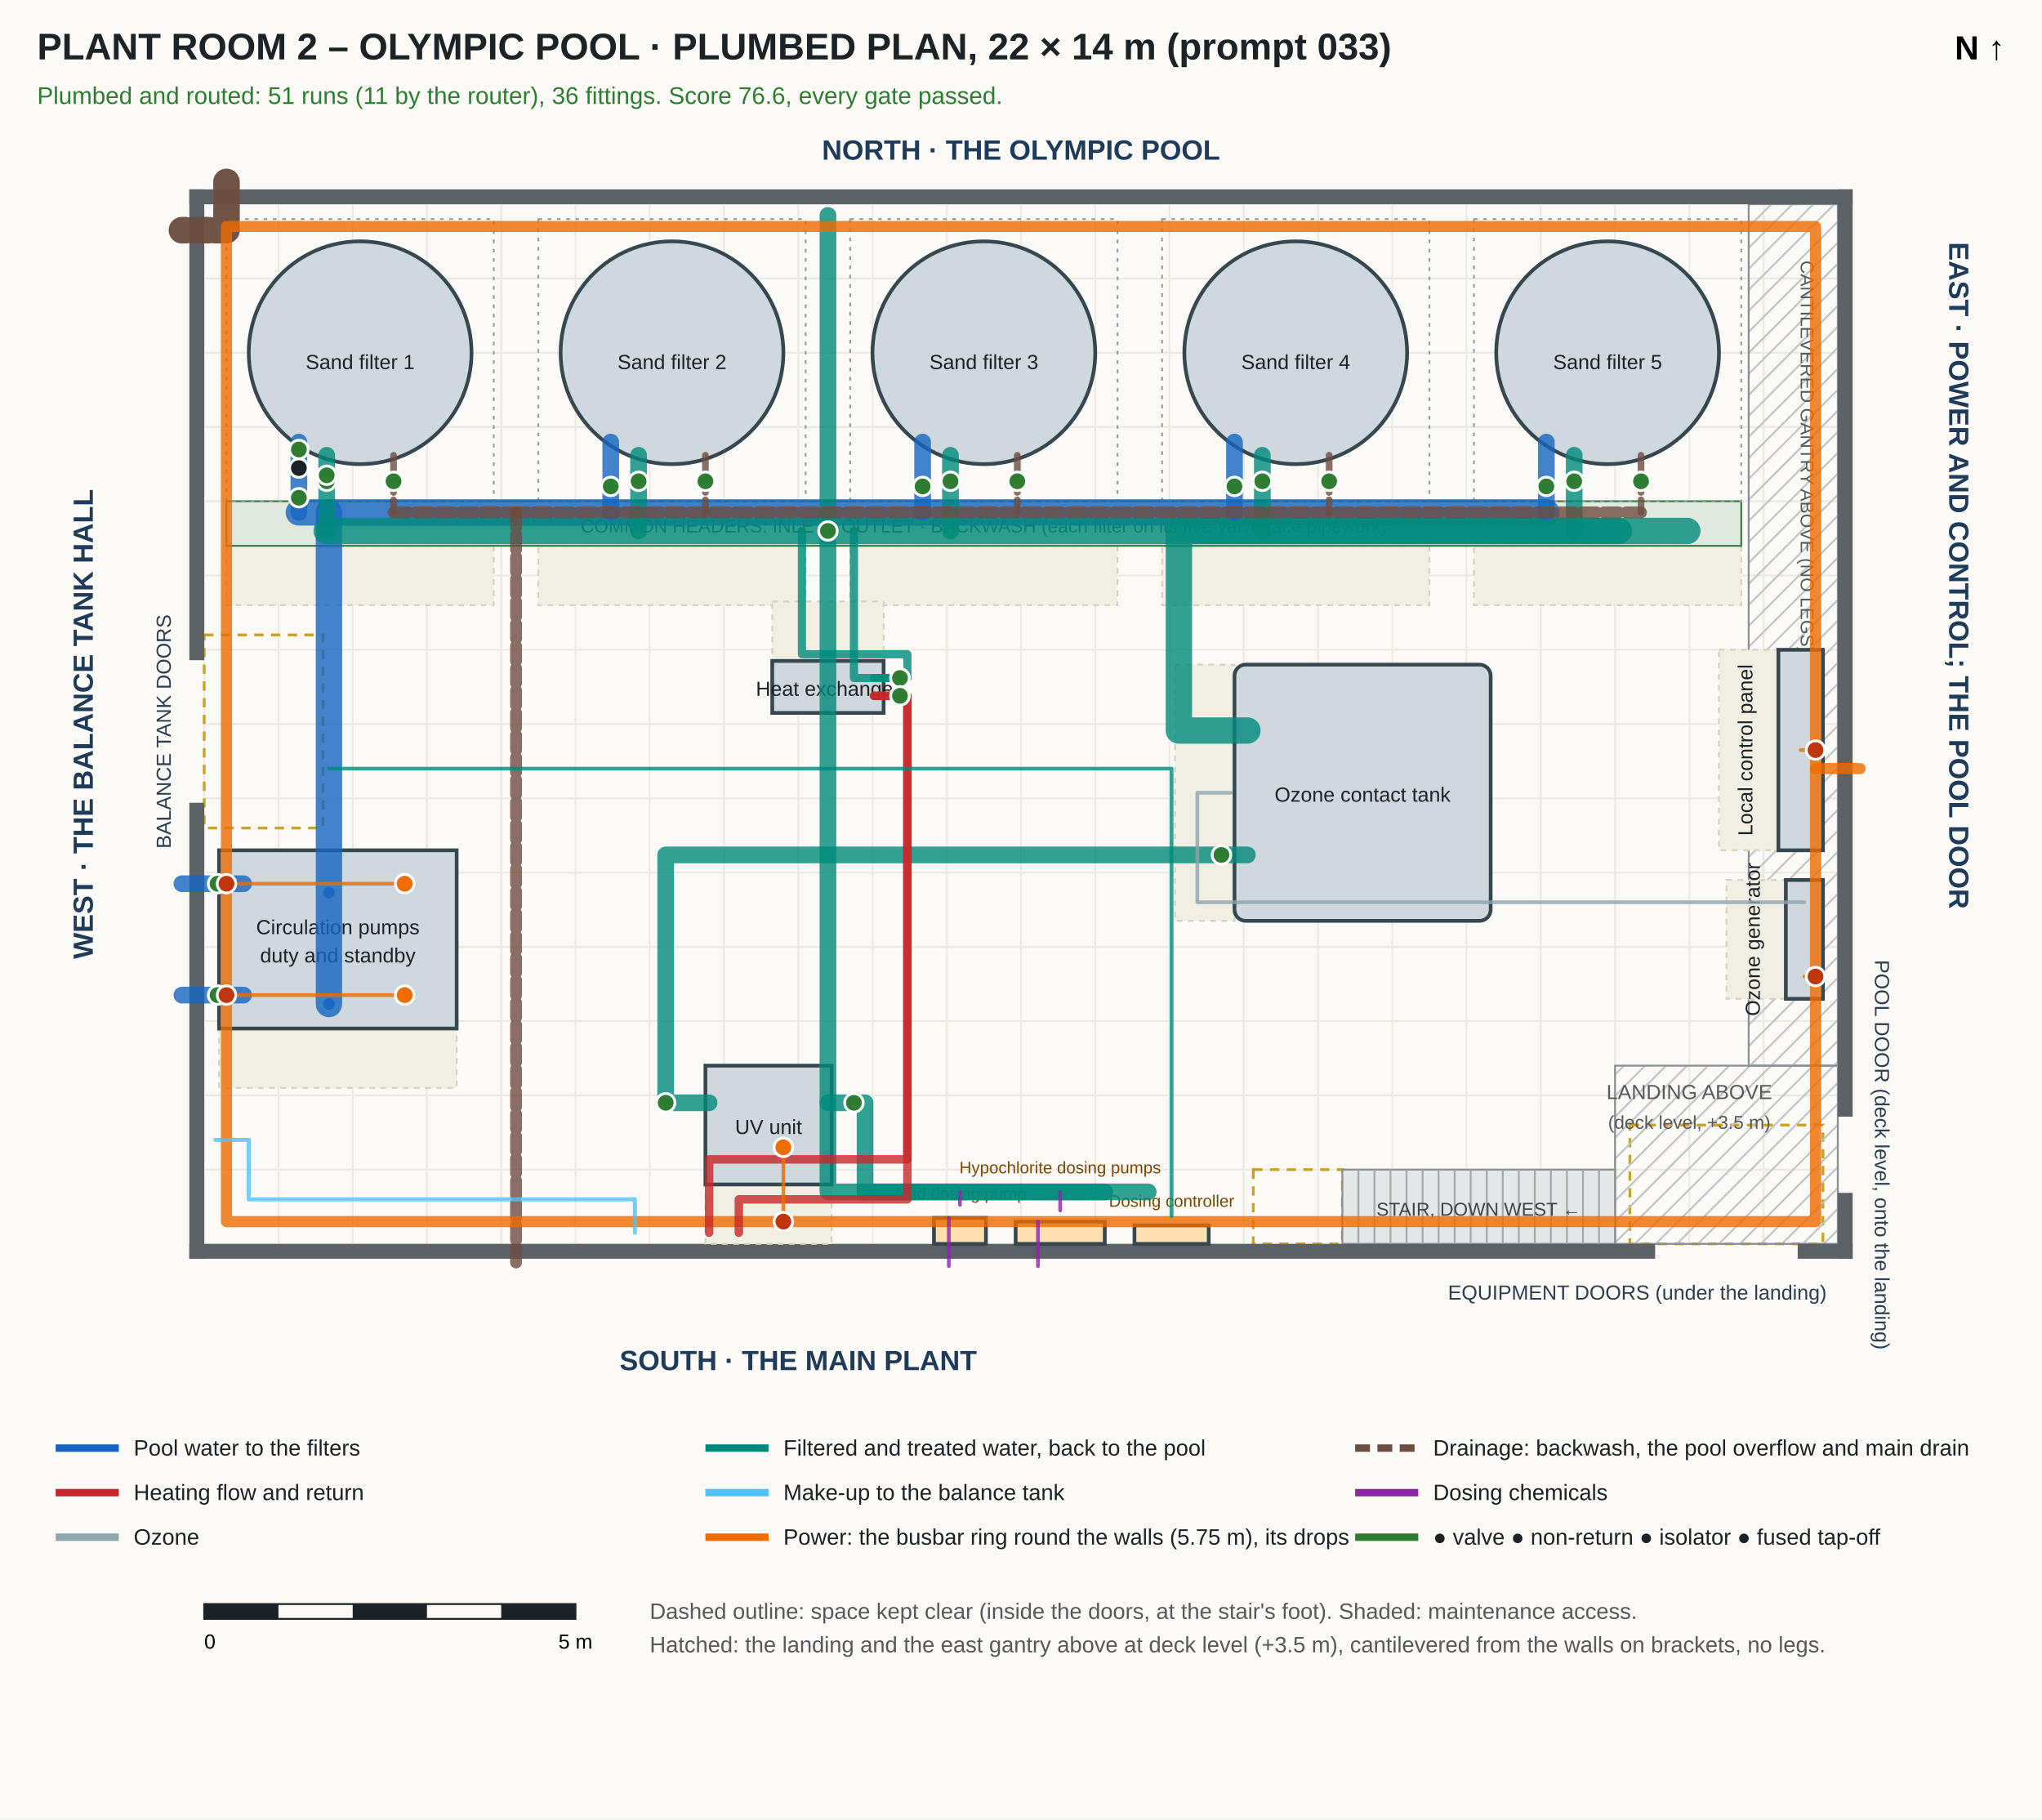
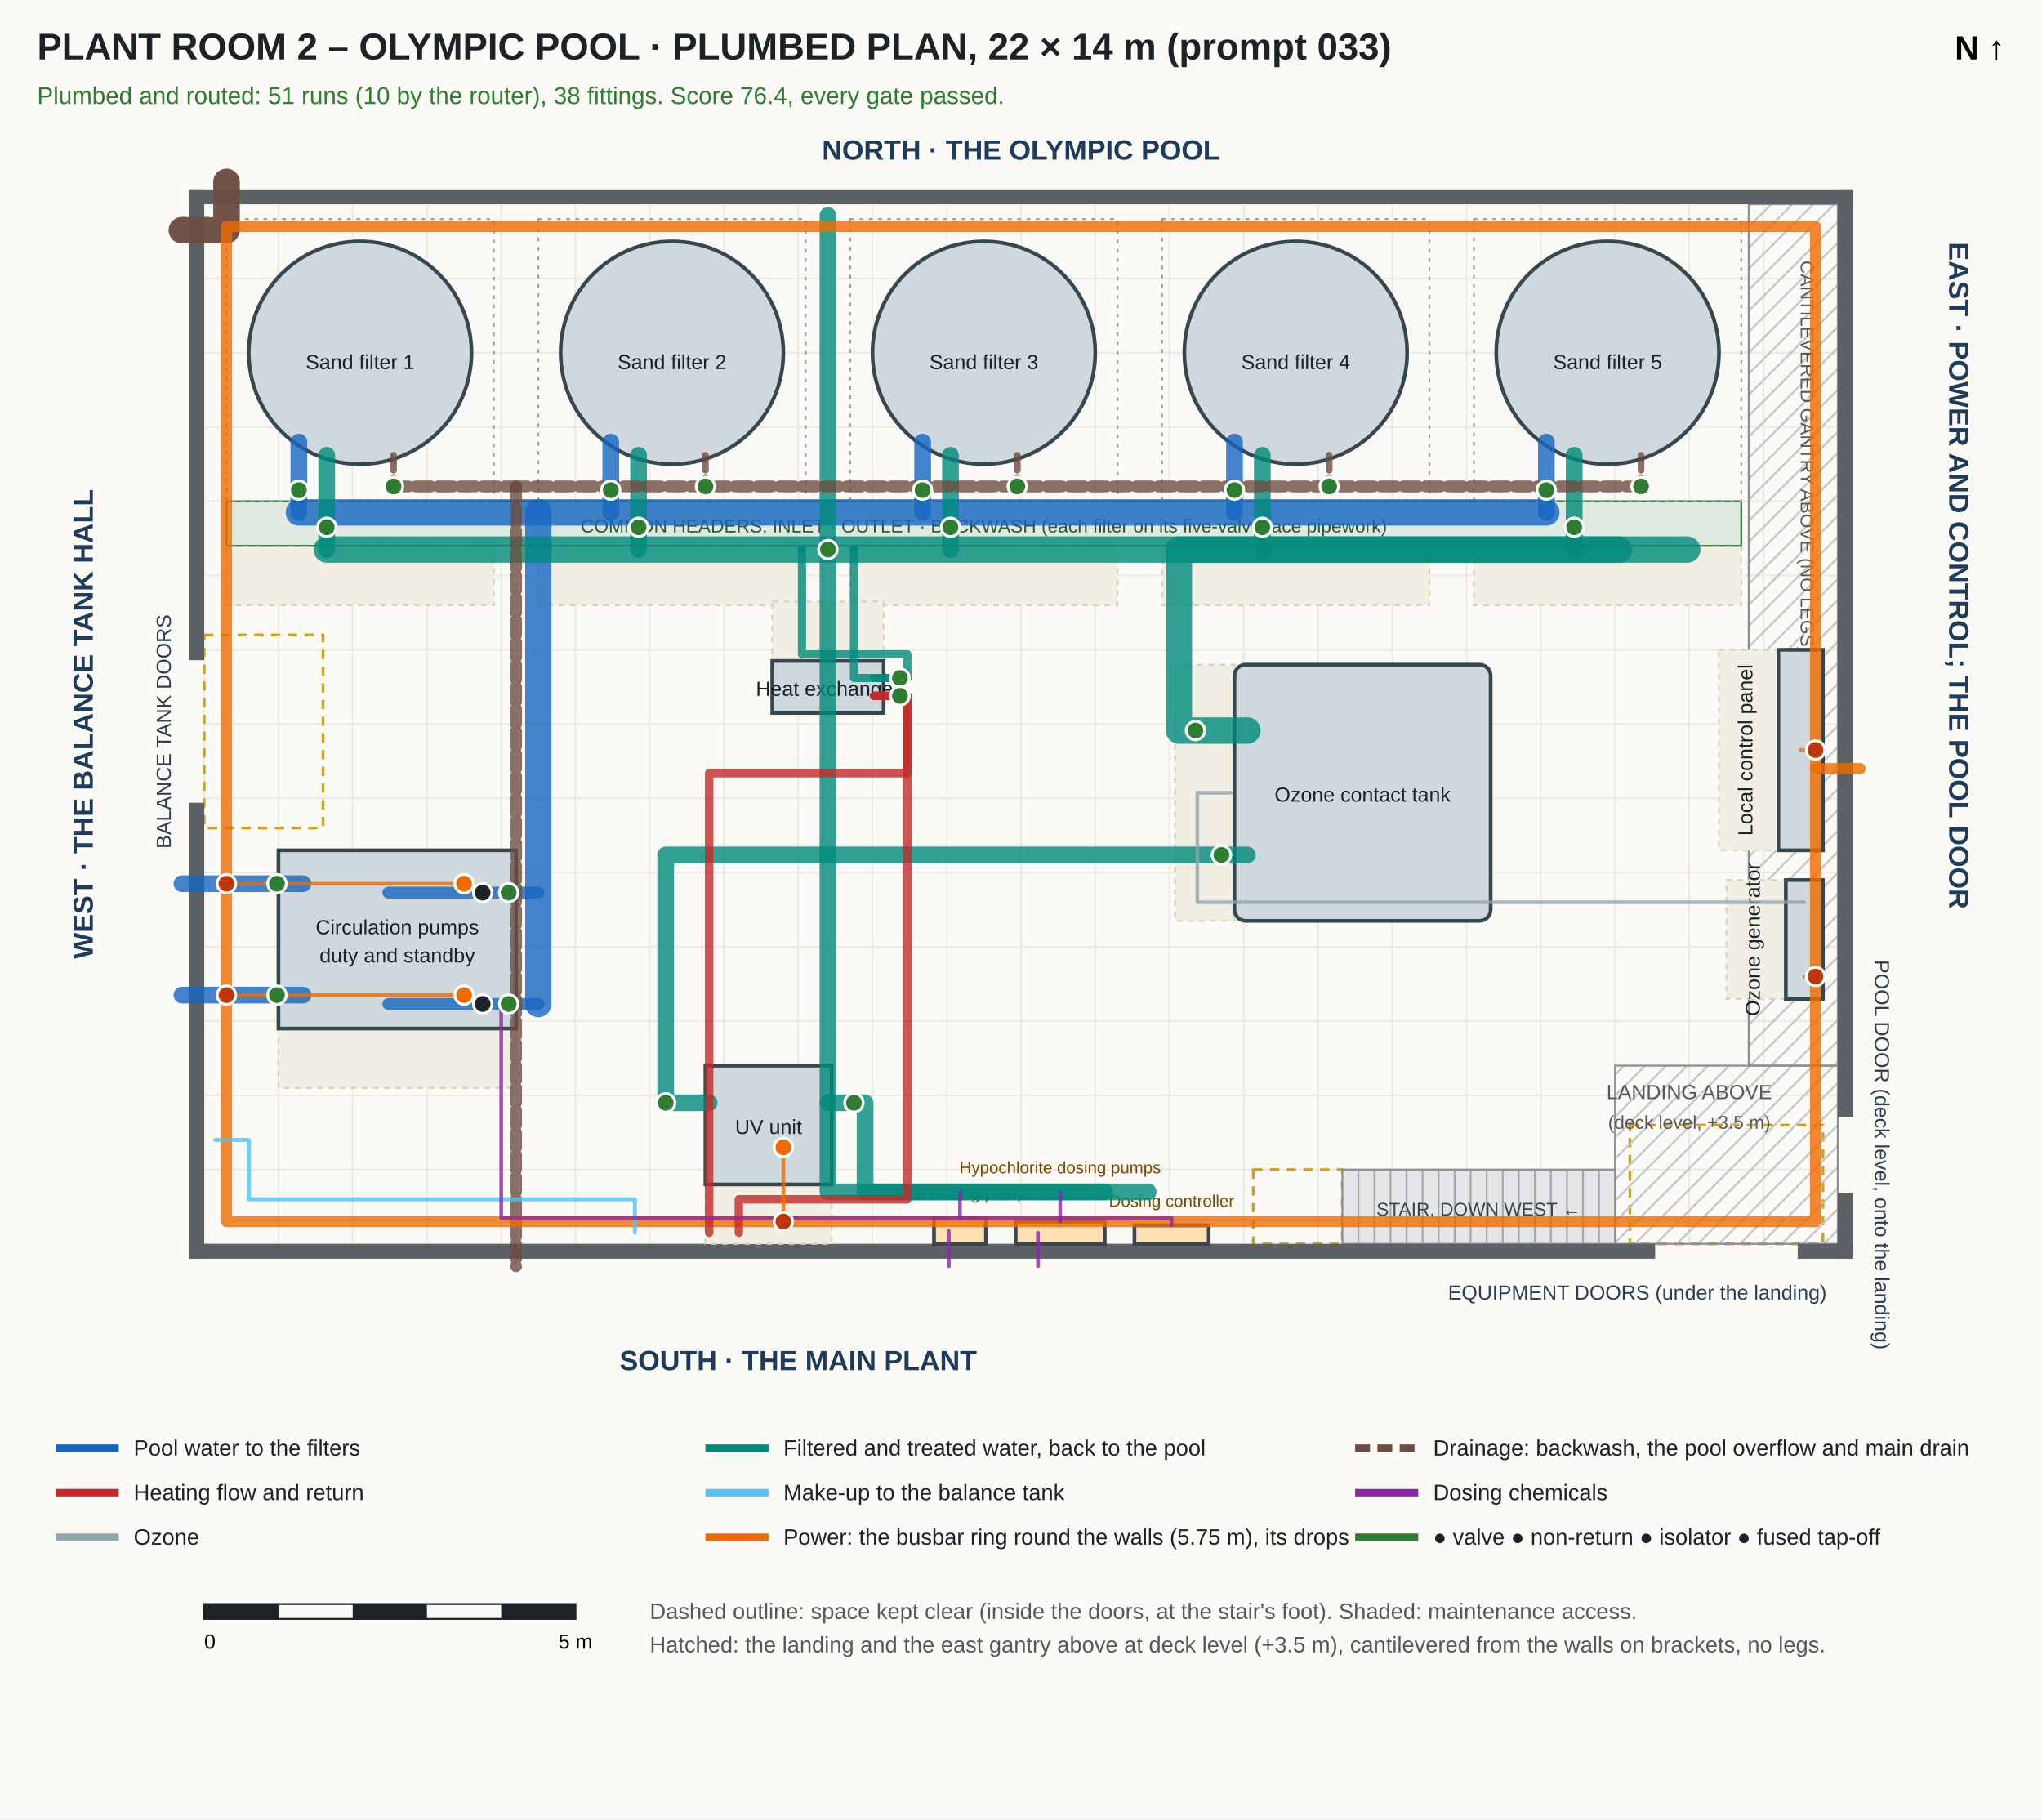
<svg xmlns="http://www.w3.org/2000/svg" viewBox="0 0 1100 980" width="1100" height="980" font-family="Arial, Helvetica, sans-serif">
  <defs>
    <pattern id="hatch" width="8" height="8" patternUnits="userSpaceOnUse" patternTransform="rotate(45)">
      <line x1="0" y1="0" x2="0" y2="8" stroke="#b8bcc0" stroke-width="2" />
    </pattern>
    <marker id="arrow" viewBox="0 0 10 10" refX="8" refY="5" markerWidth="6" markerHeight="6" orient="auto-start-reverse">
      <path d="M0,0 L10,5 L0,10 z" fill="context-stroke" />
    </marker>
  </defs>
  <rect width="100%" height="100%" fill="#fbfaf6" />
  <text x="20" y="32" font-size="20" font-weight="bold" fill="#1b2326">PLANT ROOM 2 – OLYMPIC POOL · PLUMBED PLAN, 22 × 14 m (prompt 033)</text>
  <text x="1080" y="32" font-size="18" text-anchor="end" font-weight="bold">N ↑</text>
  <line x1="110" y1="110" x2="110" y2="670" stroke="#eceae2" />
  <line x1="150" y1="110" x2="150" y2="670" stroke="#eceae2" />
  <line x1="190" y1="110" x2="190" y2="670" stroke="#eceae2" />
  <line x1="230" y1="110" x2="230" y2="670" stroke="#eceae2" />
  <line x1="270" y1="110" x2="270" y2="670" stroke="#eceae2" />
  <line x1="310" y1="110" x2="310" y2="670" stroke="#eceae2" />
  <line x1="350" y1="110" x2="350" y2="670" stroke="#eceae2" />
  <line x1="390" y1="110" x2="390" y2="670" stroke="#eceae2" />
  <line x1="430" y1="110" x2="430" y2="670" stroke="#eceae2" />
  <line x1="470" y1="110" x2="470" y2="670" stroke="#eceae2" />
  <line x1="510" y1="110" x2="510" y2="670" stroke="#eceae2" />
  <line x1="550" y1="110" x2="550" y2="670" stroke="#eceae2" />
  <line x1="590" y1="110" x2="590" y2="670" stroke="#eceae2" />
  <line x1="630" y1="110" x2="630" y2="670" stroke="#eceae2" />
  <line x1="670" y1="110" x2="670" y2="670" stroke="#eceae2" />
  <line x1="710" y1="110" x2="710" y2="670" stroke="#eceae2" />
  <line x1="750" y1="110" x2="750" y2="670" stroke="#eceae2" />
  <line x1="790" y1="110" x2="790" y2="670" stroke="#eceae2" />
  <line x1="830" y1="110" x2="830" y2="670" stroke="#eceae2" />
  <line x1="870" y1="110" x2="870" y2="670" stroke="#eceae2" />
  <line x1="910" y1="110" x2="910" y2="670" stroke="#eceae2" />
  <line x1="950" y1="110" x2="950" y2="670" stroke="#eceae2" />
  <line x1="990" y1="110" x2="990" y2="670" stroke="#eceae2" />
  <line x1="110" y1="110" x2="990" y2="110" stroke="#eceae2" />
  <line x1="110" y1="150" x2="990" y2="150" stroke="#eceae2" />
  <line x1="110" y1="190" x2="990" y2="190" stroke="#eceae2" />
  <line x1="110" y1="230" x2="990" y2="230" stroke="#eceae2" />
  <line x1="110" y1="270" x2="990" y2="270" stroke="#eceae2" />
  <line x1="110" y1="310" x2="990" y2="310" stroke="#eceae2" />
  <line x1="110" y1="350" x2="990" y2="350" stroke="#eceae2" />
  <line x1="110" y1="390" x2="990" y2="390" stroke="#eceae2" />
  <line x1="110" y1="430" x2="990" y2="430" stroke="#eceae2" />
  <line x1="110" y1="470" x2="990" y2="470" stroke="#eceae2" />
  <line x1="110" y1="510" x2="990" y2="510" stroke="#eceae2" />
  <line x1="110" y1="550" x2="990" y2="550" stroke="#eceae2" />
  <line x1="110" y1="590" x2="990" y2="590" stroke="#eceae2" />
  <line x1="110" y1="630" x2="990" y2="630" stroke="#eceae2" />
  <line x1="110" y1="670" x2="990" y2="670" stroke="#eceae2" />
  <rect x="110" y="342" width="64" height="104" fill="none" stroke="#c9a227" stroke-width="1.5" stroke-dasharray="5 4" />
  <rect x="878" y="606" width="104" height="64" fill="none" stroke="#c9a227" stroke-width="1.5" stroke-dasharray="5 4" />
  <rect x="675.12" y="630" width="48" height="40" fill="none" stroke="#c9a227" stroke-width="1.5" stroke-dasharray="5 4" />
  <rect x="870" y="574" width="120" height="96" fill="url(#hatch)" stroke="#8a8f93" />
  <rect x="942" y="110" width="48" height="464" fill="url(#hatch)" stroke="#8a8f93" />
  <text x="970" y="246" font-size="10" text-anchor="middle" fill="#55595c" transform="rotate(90 970 246)">CANTILEVERED GANTRY ABOVE (NO LEGS)</text>
  <text x="910" y="592" font-size="11" text-anchor="middle" fill="#55595c">LANDING ABOVE</text>
  <text x="910" y="608" font-size="10" text-anchor="middle" fill="#55595c">(deck level, +3.5 m)</text>
  <rect x="723.12" y="630" width="146.88" height="40" fill="#e4e6e8" stroke="#8a8f93" />
  <line x1="731.76" y1="630" x2="731.76" y2="670" stroke="#a5a9ad" />
  <line x1="740.4" y1="630" x2="740.4" y2="670" stroke="#a5a9ad" />
  <line x1="749.04" y1="630" x2="749.04" y2="670" stroke="#a5a9ad" />
  <line x1="757.68" y1="630" x2="757.68" y2="670" stroke="#a5a9ad" />
  <line x1="766.32" y1="630" x2="766.32" y2="670" stroke="#a5a9ad" />
  <line x1="774.96" y1="630" x2="774.96" y2="670" stroke="#a5a9ad" />
  <line x1="783.6" y1="630" x2="783.6" y2="670" stroke="#a5a9ad" />
  <line x1="792.24" y1="630" x2="792.24" y2="670" stroke="#a5a9ad" />
  <line x1="800.88" y1="630" x2="800.88" y2="670" stroke="#a5a9ad" />
  <line x1="809.52" y1="630" x2="809.52" y2="670" stroke="#a5a9ad" />
  <line x1="818.16" y1="630" x2="818.16" y2="670" stroke="#a5a9ad" />
  <line x1="826.8" y1="630" x2="826.8" y2="670" stroke="#a5a9ad" />
  <line x1="835.44" y1="630" x2="835.44" y2="670" stroke="#a5a9ad" />
  <line x1="844.08" y1="630" x2="844.08" y2="670" stroke="#a5a9ad" />
  <line x1="852.72" y1="630" x2="852.72" y2="670" stroke="#a5a9ad" />
  <line x1="861.36" y1="630" x2="861.36" y2="670" stroke="#a5a9ad" />
  <text x="796.56" y="654.8" font-size="10" text-anchor="middle" fill="#3e4447">STAIR, DOWN WEST ←</text>
  <rect x="102" y="102" width="896" height="8" fill="#5c6166" />
  <rect x="102" y="670" width="789.6" height="8" fill="#5c6166" />
  <rect x="968.4" y="670" width="29.6" height="8" fill="#5c6166" />
  <rect x="990" y="102" width="8" height="499.48" fill="#5c6166" />
  <rect x="990" y="642.52" width="8" height="35.48" fill="#5c6166" />
  <rect x="102" y="102" width="8" height="253.6" fill="#5c6166" />
  <rect x="102" y="432.4" width="8" height="245.6" fill="#5c6166" />
  <text x="1010" y="622" font-size="11" text-anchor="middle" fill="#2c3e50" transform="rotate(90 1010 622)">POOL DOOR (deck level, onto the landing)</text>
  <text x="882" y="700" font-size="11" text-anchor="middle" fill="#2c3e50">EQUIPMENT DOORS (under the landing)</text>
  <text x="92" y="394" font-size="11" text-anchor="middle" fill="#2c3e50" transform="rotate(-90 92 394)">BALANCE TANK DOORS</text>
  <text x="550" y="86" font-size="15" font-weight="bold" text-anchor="middle" fill="#1f3b5a">NORTH · THE OLYMPIC POOL</text>
  <text x="430" y="738" font-size="15" font-weight="bold" text-anchor="middle" fill="#1f3b5a">SOUTH · THE MAIN PLANT</text>
  <text x="50" y="390" font-size="15" font-weight="bold" text-anchor="middle" fill="#1f3b5a" transform="rotate(-90 50 390)">WEST · THE BALANCE TANK HALL</text>
  <text x="1050" y="310" font-size="15" font-weight="bold" text-anchor="middle" fill="#1f3b5a" transform="rotate(90 1050 310)">EAST · POWER AND CONTROL; THE POOL DOOR</text>
  <rect x="122" y="294" width="144" height="32" fill="#f1efe3" stroke="#d6d2bd" stroke-dasharray="3 3" />
  <rect x="290" y="294" width="144" height="32" fill="#f1efe3" stroke="#d6d2bd" stroke-dasharray="3 3" />
  <rect x="458" y="294" width="144" height="32" fill="#f1efe3" stroke="#d6d2bd" stroke-dasharray="3 3" />
  <rect x="626" y="294" width="144" height="32" fill="#f1efe3" stroke="#d6d2bd" stroke-dasharray="3 3" />
  <rect x="794" y="294" width="144" height="32" fill="#f1efe3" stroke="#d6d2bd" stroke-dasharray="3 3" />
-   <rect x="118" y="554" width="128" height="32" fill="#f1efe3" stroke="#d6d2bd" stroke-dasharray="3 3" />
+   <rect x="150" y="554" width="128" height="32" fill="#f1efe3" stroke="#d6d2bd" stroke-dasharray="3 3" />
  <rect x="633" y="358" width="32" height="138" fill="#f1efe3" stroke="#d6d2bd" stroke-dasharray="3 3" />
  <rect x="380" y="638" width="68" height="32" fill="#f1efe3" stroke="#d6d2bd" stroke-dasharray="3 3" />
  <rect x="926" y="350" width="32" height="108" fill="#f1efe3" stroke="#d6d2bd" stroke-dasharray="3 3" />
  <rect x="930" y="474" width="32" height="64" fill="#f1efe3" stroke="#d6d2bd" stroke-dasharray="3 3" />
  <rect x="416" y="324" width="60" height="32" fill="#f1efe3" stroke="#d6d2bd" stroke-dasharray="3 3" />
  <rect x="122" y="270" width="816" height="24" fill="#dfe9e0" stroke="#3d7f45" />
  <text x="530" y="286.8" font-size="10" text-anchor="middle" fill="#2c5a30">COMMON HEADERS: INLET · OUTLET · BACKWASH (each filter on its five-valve face pipework)</text>
  <rect x="122" y="118" width="144" height="152" fill="none" stroke="#9aa0a4" stroke-dasharray="2 3" />
  <circle class="filter" cx="194" cy="190" r="60" fill="#cfd8dc" stroke="#37474f" stroke-width="2" />
  <text x="194" y="198.8" font-size="11" text-anchor="middle" fill="#1b2326">Sand filter 1</text>
  <rect x="290" y="118" width="144" height="152" fill="none" stroke="#9aa0a4" stroke-dasharray="2 3" />
  <circle class="filter" cx="362" cy="190" r="60" fill="#cfd8dc" stroke="#37474f" stroke-width="2" />
  <text x="362" y="198.8" font-size="11" text-anchor="middle" fill="#1b2326">Sand filter 2</text>
  <rect x="458" y="118" width="144" height="152" fill="none" stroke="#9aa0a4" stroke-dasharray="2 3" />
  <circle class="filter" cx="530" cy="190" r="60" fill="#cfd8dc" stroke="#37474f" stroke-width="2" />
  <text x="530" y="198.8" font-size="11" text-anchor="middle" fill="#1b2326">Sand filter 3</text>
  <rect x="626" y="118" width="144" height="152" fill="none" stroke="#9aa0a4" stroke-dasharray="2 3" />
  <circle class="filter" cx="698" cy="190" r="60" fill="#cfd8dc" stroke="#37474f" stroke-width="2" />
  <text x="698" y="198.8" font-size="11" text-anchor="middle" fill="#1b2326">Sand filter 4</text>
  <rect x="794" y="118" width="144" height="152" fill="none" stroke="#9aa0a4" stroke-dasharray="2 3" />
  <circle class="filter" cx="866" cy="190" r="60" fill="#cfd8dc" stroke="#37474f" stroke-width="2" />
  <text x="866" y="198.8" font-size="11" text-anchor="middle" fill="#1b2326">Sand filter 5</text>
-   <rect x="118" y="458" width="128" height="96" fill="#cfd8dc" stroke="#37474f" stroke-width="2" />
-   <text x="182" y="503.2" font-size="11" text-anchor="middle" fill="#1b2326">Circulation pumps</text>
-   <text x="182" y="518.4" font-size="11" text-anchor="middle" fill="#1b2326">duty and standby</text>
+   <rect x="150" y="458" width="128" height="96" fill="#cfd8dc" stroke="#37474f" stroke-width="2" />
+   <text x="214" y="503.2" font-size="11" text-anchor="middle" fill="#1b2326">Circulation pumps</text>
+   <text x="214" y="518.4" font-size="11" text-anchor="middle" fill="#1b2326">duty and standby</text>
  <rect x="665" y="358" width="138" height="138" fill="#cfd8dc" stroke="#37474f" stroke-width="2" rx="6" />
  <text x="734" y="431.8" font-size="11" text-anchor="middle" fill="#1b2326">Ozone contact tank</text>
  <rect x="380" y="574" width="68" height="64" fill="#cfd8dc" stroke="#37474f" stroke-width="2" />
  <text x="414" y="610.8" font-size="11" text-anchor="middle" fill="#1b2326">UV unit</text>
  <rect x="958" y="350" width="24" height="108" fill="#cfd8dc" stroke="#37474f" stroke-width="2" />
  <text x="944" y="404" font-size="11" text-anchor="middle" fill="#1b2326" transform="rotate(-90 944 404)">Local control panel</text>
  <rect x="962" y="474" width="20" height="64" fill="#cfd8dc" stroke="#37474f" stroke-width="2" />
  <text x="948" y="506" font-size="11" text-anchor="middle" fill="#1b2326" transform="rotate(-90 948 506)">Ozone generator</text>
  <rect x="416" y="356" width="60" height="28" fill="#cfd8dc" stroke="#37474f" stroke-width="2" />
  <text x="446" y="374.8" font-size="11" text-anchor="middle" fill="#1b2326">Heat exchanger</text>
  <rect x="611.12" y="660" width="40" height="10" fill="#ffe0b2" stroke="#37474f" stroke-width="2" />
  <text x="631.12" y="650" font-size="9" text-anchor="middle" fill="#7a4a00">Dosing controller</text>
  <rect x="547.12" y="658" width="48" height="12" fill="#ffe0b2" stroke="#37474f" stroke-width="2" />
  <text x="571.12" y="632" font-size="9" text-anchor="middle" fill="#7a4a00">Hypochlorite dosing pumps</text>
  <rect x="503.12" y="656" width="28" height="14" fill="#ffe0b2" stroke="#37474f" stroke-width="2" />
  <text x="517.12" y="646" font-size="9" text-anchor="middle" fill="#7a4a00">Acid dosing pump</text>
-   <polyline points="177.2,540.8 177.2,276 177.2,276" fill="none" stroke="#1565c0" stroke-width="14.2" stroke-linejoin="round" stroke-linecap="round" opacity="0.8" />
+   <polyline points="290,540.8 290,276 290,276" fill="none" stroke="#1565c0" stroke-width="14.2" stroke-linejoin="round" stroke-linecap="round" opacity="0.8" />
  <polyline points="161,276 833,276" fill="none" stroke="#1565c0" stroke-width="14.2" stroke-linejoin="round" stroke-linecap="round" opacity="0.8" />
-   <polyline points="176,286 872,286" fill="none" stroke="#00897b" stroke-width="14.2" stroke-linejoin="round" stroke-linecap="round" opacity="0.8" />
+   <polyline points="176,296 872,296" fill="none" stroke="#00897b" stroke-width="14.2" stroke-linejoin="round" stroke-linecap="round" opacity="0.8" />
  <polyline points="122,98 122,124 98,124" fill="none" stroke="#6d4c41" stroke-width="14.2" stroke-linejoin="round" stroke-linecap="round" stroke-dasharray="8 4" opacity="0.8" />
  <polyline points="122,98 122,124 98,124" fill="none" stroke="#6d4c41" stroke-width="14.2" stroke-linejoin="round" stroke-linecap="round" stroke-dasharray="8 4" opacity="0.8" />
-   <polyline points="872,286 908.92,286 908.92,286 635.056,286 635.056,393.5 635.056,393.5 671.976,393.5" fill="none" stroke="#00897b" stroke-width="14.2" stroke-linejoin="round" stroke-linecap="round" opacity="0.8" />
-   <polyline points="98,476 131.2,476" fill="none" stroke="#1565c0" stroke-width="9" stroke-linejoin="round" stroke-linecap="round" opacity="0.8" />
-   <polyline points="98,536 131.2,536" fill="none" stroke="#1565c0" stroke-width="9" stroke-linejoin="round" stroke-linecap="round" opacity="0.8" />
+   <polyline points="872,296 908.92,296 908.92,296 635.056,296 635.056,393.5 635.056,393.5 671.976,393.5" fill="none" stroke="#00897b" stroke-width="14.2" stroke-linejoin="round" stroke-linecap="round" opacity="0.8" />
+   <polyline points="98,476 163.2,476" fill="none" stroke="#1565c0" stroke-width="9" stroke-linejoin="round" stroke-linecap="round" opacity="0.8" />
+   <polyline points="98,536 163.2,536" fill="none" stroke="#1565c0" stroke-width="9" stroke-linejoin="round" stroke-linecap="round" opacity="0.8" />
  <polyline points="161,238.108 161,276" fill="none" stroke="#1565c0" stroke-width="9" stroke-linejoin="round" stroke-linecap="round" opacity="0.8" />
-   <polyline points="176,245.236 176,286" fill="none" stroke="#00897b" stroke-width="9" stroke-linejoin="round" stroke-linecap="round" opacity="0.8" />
+   <polyline points="176,245.236 176,262 176,262 176,296" fill="none" stroke="#00897b" stroke-width="9" stroke-linejoin="round" stroke-linecap="round" opacity="0.8" />
  <polyline points="329,238.108 329,276" fill="none" stroke="#1565c0" stroke-width="9" stroke-linejoin="round" stroke-linecap="round" opacity="0.8" />
-   <polyline points="344,245.236 344,286" fill="none" stroke="#00897b" stroke-width="9" stroke-linejoin="round" stroke-linecap="round" opacity="0.8" />
+   <polyline points="344,245.236 344,262 344,262 344,296" fill="none" stroke="#00897b" stroke-width="9" stroke-linejoin="round" stroke-linecap="round" opacity="0.8" />
  <polyline points="497,238.108 497,276" fill="none" stroke="#1565c0" stroke-width="9" stroke-linejoin="round" stroke-linecap="round" opacity="0.8" />
-   <polyline points="512,245.236 512,286" fill="none" stroke="#00897b" stroke-width="9" stroke-linejoin="round" stroke-linecap="round" opacity="0.8" />
+   <polyline points="512,245.236 512,262 512,262 512,296" fill="none" stroke="#00897b" stroke-width="9" stroke-linejoin="round" stroke-linecap="round" opacity="0.8" />
  <polyline points="665,238.108 665,276" fill="none" stroke="#1565c0" stroke-width="9" stroke-linejoin="round" stroke-linecap="round" opacity="0.8" />
-   <polyline points="680,245.236 680,286" fill="none" stroke="#00897b" stroke-width="9" stroke-linejoin="round" stroke-linecap="round" opacity="0.8" />
+   <polyline points="680,245.236 680,262 680,262 680,296" fill="none" stroke="#00897b" stroke-width="9" stroke-linejoin="round" stroke-linecap="round" opacity="0.8" />
  <polyline points="833,238.108 833,276" fill="none" stroke="#1565c0" stroke-width="9" stroke-linejoin="round" stroke-linecap="round" opacity="0.8" />
-   <polyline points="848,245.236 848,286" fill="none" stroke="#00897b" stroke-width="9" stroke-linejoin="round" stroke-linecap="round" opacity="0.8" />
+   <polyline points="848,245.236 848,262 848,262 848,296" fill="none" stroke="#00897b" stroke-width="9" stroke-linejoin="round" stroke-linecap="round" opacity="0.8" />
  <polyline points="446,594 466,594 466,642 595.12,642" fill="none" stroke="#00897b" stroke-width="9" stroke-linejoin="round" stroke-linecap="round" opacity="0.8" />
  <polyline points="671.976,460.5 648.576,460.5 648.576,460.5 358.6,460.5 358.6,594 358.6,594 382,594" fill="none" stroke="#00897b" stroke-width="9" stroke-linejoin="round" stroke-linecap="round" opacity="0.8" />
  <polyline points="595.12,642 618.52,642 618.52,642 446,642 446,139.4 446,139.4 446,116" fill="none" stroke="#00897b" stroke-width="9" stroke-linejoin="round" stroke-linecap="round" opacity="0.8" />
-   <polyline points="177.2,480.8 177.2,480.8" fill="none" stroke="#1565c0" stroke-width="6.4" stroke-linejoin="round" stroke-linecap="round" opacity="0.8" />
-   <polyline points="177.2,540.8 177.2,540.8" fill="none" stroke="#1565c0" stroke-width="6.4" stroke-linejoin="round" stroke-linecap="round" opacity="0.8" />
-   <polyline points="212,276 278,276" fill="none" stroke="#6d4c41" stroke-width="6.4" stroke-linejoin="round" stroke-linecap="round" stroke-dasharray="8 4" opacity="0.8" />
-   <polyline points="884,276 278,276" fill="none" stroke="#6d4c41" stroke-width="6.4" stroke-linejoin="round" stroke-linecap="round" stroke-dasharray="8 4" opacity="0.8" />
-   <polyline points="278,276 278,276 278,682" fill="none" stroke="#6d4c41" stroke-width="6.4" stroke-linejoin="round" stroke-linecap="round" stroke-dasharray="8 4" opacity="0.8" />
+   <polyline points="209.2,480.8 209.2,480.8 290,480.8 290,480.8" fill="none" stroke="#1565c0" stroke-width="6.4" stroke-linejoin="round" stroke-linecap="round" opacity="0.8" />
+   <polyline points="209.2,540.8 209.2,540.8 290,540.8 290,540.8" fill="none" stroke="#1565c0" stroke-width="6.4" stroke-linejoin="round" stroke-linecap="round" opacity="0.8" />
+   <polyline points="212,262 278,262" fill="none" stroke="#6d4c41" stroke-width="6.4" stroke-linejoin="round" stroke-linecap="round" stroke-dasharray="8 4" opacity="0.8" />
+   <polyline points="884,262 278,262" fill="none" stroke="#6d4c41" stroke-width="6.4" stroke-linejoin="round" stroke-linecap="round" stroke-dasharray="8 4" opacity="0.8" />
+   <polyline points="278,262 278,262 278,682" fill="none" stroke="#6d4c41" stroke-width="6.4" stroke-linejoin="round" stroke-linecap="round" stroke-dasharray="8 4" opacity="0.8" />
  <polyline points="978,390 978,122 122,122 122,658 978,658 978,390" fill="none" stroke="#ef6c00" stroke-width="6" stroke-linejoin="round" stroke-linecap="round" opacity="0.8" />
  <polyline points="1002,414 978,414" fill="none" stroke="#ef6c00" stroke-width="6" stroke-linejoin="round" stroke-linecap="round" opacity="0.8" />
  <polyline points="398,664 398,646 398,646 488.8,646 488.8,374.8 488.8,374.8 470.8,374.8" fill="none" stroke="#c62828" stroke-width="4.56" stroke-linejoin="round" stroke-linecap="round" opacity="0.8" />
-   <polyline points="470.8,374.8 488.8,374.8 488.8,624.48 488.8,624.48 382,624.48 382,664" fill="none" stroke="#c62828" stroke-width="4.56" stroke-linejoin="round" stroke-linecap="round" opacity="0.8" />
-   <polyline points="432,286 432,286" fill="none" stroke="#00897b" stroke-width="4.4" stroke-linejoin="round" stroke-linecap="round" opacity="0.8" />
-   <polyline points="460,286 460,286" fill="none" stroke="#00897b" stroke-width="4.4" stroke-linejoin="round" stroke-linecap="round" opacity="0.8" />
-   <polyline points="432,286 432,286 432,352.4 432,352.4 488.8,352.4 488.8,352.4 488.8,365.2 470.8,365.2" fill="none" stroke="#00897b" stroke-width="4.4" stroke-linejoin="round" stroke-linecap="round" opacity="0.8" />
-   <polyline points="470.8,365.2 488.8,365.2 488.8,365.2 460,365.2 460,286 460,286" fill="none" stroke="#00897b" stroke-width="4.4" stroke-linejoin="round" stroke-linecap="round" opacity="0.8" />
-   <polyline points="212,245.236 212,276 212,276" fill="none" stroke="#6d4c41" stroke-width="3.6" stroke-linejoin="round" stroke-linecap="round" stroke-dasharray="8 4" opacity="0.8" />
-   <polyline points="380,245.236 380,276 380,276" fill="none" stroke="#6d4c41" stroke-width="3.6" stroke-linejoin="round" stroke-linecap="round" stroke-dasharray="8 4" opacity="0.8" />
-   <polyline points="548,245.236 548,276 548,276" fill="none" stroke="#6d4c41" stroke-width="3.6" stroke-linejoin="round" stroke-linecap="round" stroke-dasharray="8 4" opacity="0.8" />
-   <polyline points="716,245.236 716,276 716,276" fill="none" stroke="#6d4c41" stroke-width="3.6" stroke-linejoin="round" stroke-linecap="round" stroke-dasharray="8 4" opacity="0.8" />
-   <polyline points="884,245.236 884,276 884,276" fill="none" stroke="#6d4c41" stroke-width="3.6" stroke-linejoin="round" stroke-linecap="round" stroke-dasharray="8 4" opacity="0.8" />
+   <polyline points="470.8,374.8 488.8,374.8 488.8,416.48 382,416.48 382,416.48 382,646 382,646 382,664" fill="none" stroke="#c62828" stroke-width="4.56" stroke-linejoin="round" stroke-linecap="round" opacity="0.8" />
+   <polyline points="432,296 432,296" fill="none" stroke="#00897b" stroke-width="4.4" stroke-linejoin="round" stroke-linecap="round" opacity="0.8" />
+   <polyline points="460,296 460,296" fill="none" stroke="#00897b" stroke-width="4.4" stroke-linejoin="round" stroke-linecap="round" opacity="0.8" />
+   <polyline points="432,296 432,296 432,352.4 488.8,352.4 488.8,352.4 488.8,365.2 470.8,365.2" fill="none" stroke="#00897b" stroke-width="4.4" stroke-linejoin="round" stroke-linecap="round" opacity="0.8" />
+   <polyline points="470.8,365.2 488.8,365.2 488.8,365.2 460,365.2 460,296 460,296" fill="none" stroke="#00897b" stroke-width="4.4" stroke-linejoin="round" stroke-linecap="round" opacity="0.8" />
+   <polyline points="212,245.236 212,262 212,262" fill="none" stroke="#6d4c41" stroke-width="3.6" stroke-linejoin="round" stroke-linecap="round" stroke-dasharray="8 4" opacity="0.8" />
+   <polyline points="380,245.236 380,262 380,262" fill="none" stroke="#6d4c41" stroke-width="3.6" stroke-linejoin="round" stroke-linecap="round" stroke-dasharray="8 4" opacity="0.8" />
+   <polyline points="548,245.236 548,262 548,262" fill="none" stroke="#6d4c41" stroke-width="3.6" stroke-linejoin="round" stroke-linecap="round" stroke-dasharray="8 4" opacity="0.8" />
+   <polyline points="716,245.236 716,262 716,262" fill="none" stroke="#6d4c41" stroke-width="3.6" stroke-linejoin="round" stroke-linecap="round" stroke-dasharray="8 4" opacity="0.8" />
+   <polyline points="884,245.236 884,262 884,262" fill="none" stroke="#6d4c41" stroke-width="3.6" stroke-linejoin="round" stroke-linecap="round" stroke-dasharray="8 4" opacity="0.8" />
  <polyline points="342,664 342,646 342,646 134,646 134,614 134,614 116,614" fill="none" stroke="#4fc3f7" stroke-width="2.16" stroke-linejoin="round" stroke-linecap="round" opacity="0.8" />
  <polyline points="978,404 978,404 970,404 970,404" fill="none" stroke="#ef6c00" stroke-width="2" stroke-linejoin="round" stroke-linecap="round" opacity="0.8" />
  <polyline points="972,486 972,486 645,486 645,427 645,427 663,427" fill="none" stroke="#90a4ae" stroke-width="2" stroke-linejoin="round" stroke-linecap="round" opacity="0.8" />
  <polyline points="978,526 978,526 972,526 972,526" fill="none" stroke="#ef6c00" stroke-width="2" stroke-linejoin="round" stroke-linecap="round" opacity="0.8" />
-   <polyline points="122,476 122,476 218,476 218,476" fill="none" stroke="#ef6c00" stroke-width="2" stroke-linejoin="round" stroke-linecap="round" opacity="0.8" />
-   <polyline points="122,536 122,536 218,536 218,536" fill="none" stroke="#ef6c00" stroke-width="2" stroke-linejoin="round" stroke-linecap="round" opacity="0.8" />
+   <polyline points="122,476 122,476 250,476 250,476" fill="none" stroke="#ef6c00" stroke-width="2" stroke-linejoin="round" stroke-linecap="round" opacity="0.8" />
+   <polyline points="122,536 122,536 250,536 250,536" fill="none" stroke="#ef6c00" stroke-width="2" stroke-linejoin="round" stroke-linecap="round" opacity="0.8" />
  <polyline points="422,658 422,658 422,618 422,618" fill="none" stroke="#ef6c00" stroke-width="2" stroke-linejoin="round" stroke-linecap="round" opacity="0.8" />
-   <polyline points="571.12,652 571.12,642 571.12,642" fill="none" stroke="#8e24aa" stroke-width="2" stroke-linejoin="round" stroke-linecap="round" opacity="0.8" />
-   <polyline points="559.12,682 559.12,658 559.12,658" fill="none" stroke="#8e24aa" stroke-width="2" stroke-linejoin="round" stroke-linecap="round" opacity="0.8" />
-   <polyline points="517.12,649 517.12,642 517.12,642" fill="none" stroke="#8e24aa" stroke-width="2" stroke-linejoin="round" stroke-linecap="round" opacity="0.8" />
-   <polyline points="511.12,682 511.12,656 511.12,656" fill="none" stroke="#8e24aa" stroke-width="2" stroke-linejoin="round" stroke-linecap="round" opacity="0.8" />
-   <polyline points="177.2,414 177.2,414 631.12,414 631.12,649 631.12,649 631.12,655" fill="none" stroke="#00897b" stroke-width="2" stroke-linejoin="round" stroke-linecap="round" opacity="0.8" />
-   <circle cx="117.2" cy="476" r="5" fill="#2e7d32" stroke="#ffffff" stroke-width="1.5" />
-   <circle cx="117.2" cy="536" r="5" fill="#2e7d32" stroke="#ffffff" stroke-width="1.5" />
-   <circle cx="161" cy="252.108" r="5" fill="#1b2326" stroke="#ffffff" stroke-width="1.5" />
-   <circle cx="161" cy="268.108" r="5" fill="#2e7d32" stroke="#ffffff" stroke-width="1.5" />
-   <circle cx="161" cy="242.108" r="5" fill="#2e7d32" stroke="#ffffff" stroke-width="1.5" />
-   <circle cx="329" cy="262" r="5" fill="#2e7d32" stroke="#ffffff" stroke-width="1.5" />
-   <circle cx="497" cy="262" r="5" fill="#2e7d32" stroke="#ffffff" stroke-width="1.5" />
-   <circle cx="665" cy="262" r="5" fill="#2e7d32" stroke="#ffffff" stroke-width="1.5" />
-   <circle cx="833" cy="262" r="5" fill="#2e7d32" stroke="#ffffff" stroke-width="1.5" />
-   <circle cx="176" cy="259.236" r="5" fill="#2e7d32" stroke="#ffffff" stroke-width="1.5" />
-   <circle cx="176" cy="256" r="5" fill="#2e7d32" stroke="#ffffff" stroke-width="1.5" />
-   <circle cx="344" cy="259.236" r="5" fill="#2e7d32" stroke="#ffffff" stroke-width="1.5" />
-   <circle cx="512" cy="259.236" r="5" fill="#2e7d32" stroke="#ffffff" stroke-width="1.5" />
-   <circle cx="680" cy="259.236" r="5" fill="#2e7d32" stroke="#ffffff" stroke-width="1.5" />
-   <circle cx="848" cy="259.236" r="5" fill="#2e7d32" stroke="#ffffff" stroke-width="1.5" />
-   <circle cx="212" cy="259.236" r="5" fill="#2e7d32" stroke="#ffffff" stroke-width="1.5" />
-   <circle cx="380" cy="259.236" r="5" fill="#2e7d32" stroke="#ffffff" stroke-width="1.5" />
-   <circle cx="548" cy="259.236" r="5" fill="#2e7d32" stroke="#ffffff" stroke-width="1.5" />
-   <circle cx="716" cy="259.236" r="5" fill="#2e7d32" stroke="#ffffff" stroke-width="1.5" />
-   <circle cx="884" cy="259.236" r="5" fill="#2e7d32" stroke="#ffffff" stroke-width="1.5" />
+   <polyline points="571.12,658 571.12,642 571.12,642" fill="none" stroke="#8e24aa" stroke-width="2" stroke-linejoin="round" stroke-linecap="round" opacity="0.8" />
+   <polyline points="559.12,682 559.12,664 559.12,664" fill="none" stroke="#8e24aa" stroke-width="2" stroke-linejoin="round" stroke-linecap="round" opacity="0.8" />
+   <polyline points="517.12,656 517.12,642 517.12,642" fill="none" stroke="#8e24aa" stroke-width="2" stroke-linejoin="round" stroke-linecap="round" opacity="0.8" />
+   <polyline points="511.12,682 511.12,663 511.12,663" fill="none" stroke="#8e24aa" stroke-width="2" stroke-linejoin="round" stroke-linecap="round" opacity="0.8" />
+   <polyline points="270,540.8 270,540.8 270,656 631.12,656 631.12,656 631.12,660" fill="none" stroke="#8e24aa" stroke-width="2" stroke-linejoin="round" stroke-linecap="round" opacity="0.8" />
+   <circle cx="260" cy="480.8" r="5" fill="#1b2326" stroke="#ffffff" stroke-width="1.5" />
+   <circle cx="274" cy="480.8" r="5" fill="#2e7d32" stroke="#ffffff" stroke-width="1.5" />
+   <circle cx="260" cy="540.8" r="5" fill="#1b2326" stroke="#ffffff" stroke-width="1.5" />
+   <circle cx="274" cy="540.8" r="5" fill="#2e7d32" stroke="#ffffff" stroke-width="1.5" />
+   <circle cx="643.976" cy="393.5" r="5" fill="#2e7d32" stroke="#ffffff" stroke-width="1.5" />
+   <circle cx="149.2" cy="476" r="5" fill="#2e7d32" stroke="#ffffff" stroke-width="1.5" />
+   <circle cx="149.2" cy="536" r="5" fill="#2e7d32" stroke="#ffffff" stroke-width="1.5" />
+   <circle cx="161" cy="264" r="5" fill="#2e7d32" stroke="#ffffff" stroke-width="1.5" />
+   <circle cx="329" cy="264" r="5" fill="#2e7d32" stroke="#ffffff" stroke-width="1.5" />
+   <circle cx="497" cy="264" r="5" fill="#2e7d32" stroke="#ffffff" stroke-width="1.5" />
+   <circle cx="665" cy="264" r="5" fill="#2e7d32" stroke="#ffffff" stroke-width="1.5" />
+   <circle cx="833" cy="264" r="5" fill="#2e7d32" stroke="#ffffff" stroke-width="1.5" />
+   <circle cx="176" cy="284" r="5" fill="#2e7d32" stroke="#ffffff" stroke-width="1.5" />
+   <circle cx="344" cy="284" r="5" fill="#2e7d32" stroke="#ffffff" stroke-width="1.5" />
+   <circle cx="512" cy="284" r="5" fill="#2e7d32" stroke="#ffffff" stroke-width="1.5" />
+   <circle cx="680" cy="284" r="5" fill="#2e7d32" stroke="#ffffff" stroke-width="1.5" />
+   <circle cx="848" cy="284" r="5" fill="#2e7d32" stroke="#ffffff" stroke-width="1.5" />
+   <circle cx="212" cy="262" r="5" fill="#2e7d32" stroke="#ffffff" stroke-width="1.5" />
+   <circle cx="380" cy="262" r="5" fill="#2e7d32" stroke="#ffffff" stroke-width="1.5" />
+   <circle cx="548" cy="262" r="5" fill="#2e7d32" stroke="#ffffff" stroke-width="1.5" />
+   <circle cx="716" cy="262" r="5" fill="#2e7d32" stroke="#ffffff" stroke-width="1.5" />
+   <circle cx="884" cy="262" r="5" fill="#2e7d32" stroke="#ffffff" stroke-width="1.5" />
  <circle cx="657.976" cy="460.5" r="5" fill="#2e7d32" stroke="#ffffff" stroke-width="1.5" />
  <circle cx="358.6" cy="594" r="5" fill="#2e7d32" stroke="#ffffff" stroke-width="1.5" />
  <circle cx="460" cy="594" r="5" fill="#2e7d32" stroke="#ffffff" stroke-width="1.5" />
  <circle cx="484.8" cy="365.2" r="5" fill="#2e7d32" stroke="#ffffff" stroke-width="1.5" />
  <circle cx="484.8" cy="365.2" r="5" fill="#2e7d32" stroke="#ffffff" stroke-width="1.5" />
  <circle cx="484.8" cy="374.8" r="5" fill="#2e7d32" stroke="#ffffff" stroke-width="1.5" />
  <circle cx="484.8" cy="374.8" r="5" fill="#2e7d32" stroke="#ffffff" stroke-width="1.5" />
-   <circle cx="218" cy="476" r="5" fill="#ef6c00" stroke="#ffffff" stroke-width="1.5" />
-   <circle cx="218" cy="536" r="5" fill="#ef6c00" stroke="#ffffff" stroke-width="1.5" />
+   <circle cx="250" cy="476" r="5" fill="#ef6c00" stroke="#ffffff" stroke-width="1.5" />
+   <circle cx="250" cy="536" r="5" fill="#ef6c00" stroke="#ffffff" stroke-width="1.5" />
  <circle cx="422" cy="618" r="5" fill="#ef6c00" stroke="#ffffff" stroke-width="1.5" />
  <circle cx="978" cy="404" r="5" fill="#bf360c" stroke="#ffffff" stroke-width="1.5" />
  <circle cx="978" cy="526" r="5" fill="#bf360c" stroke="#ffffff" stroke-width="1.5" />
  <circle cx="122" cy="476" r="5" fill="#bf360c" stroke="#ffffff" stroke-width="1.5" />
  <circle cx="122" cy="536" r="5" fill="#bf360c" stroke="#ffffff" stroke-width="1.5" />
  <circle cx="422" cy="658" r="5" fill="#bf360c" stroke="#ffffff" stroke-width="1.5" />
-   <circle cx="446" cy="286" r="5" fill="#2e7d32" stroke="#ffffff" stroke-width="1.5" />
-   <text x="20" y="56" font-size="13" fill="#2e7d32">Plumbed and routed: 51 runs (11 by the router), 36 fittings. Score 76.6, every gate passed.</text>
+   <circle cx="446" cy="296" r="5" fill="#2e7d32" stroke="#ffffff" stroke-width="1.5" />
+   <text x="20" y="56" font-size="13" fill="#2e7d32">Plumbed and routed: 51 runs (10 by the router), 38 fittings. Score 76.4, every gate passed.</text>
  <line x1="30" y1="780" x2="64" y2="780" stroke="#1565c0" stroke-width="4" />
  <text x="72" y="784" font-size="12" fill="#1b2326">Pool water to the filters</text>
  <line x1="380" y1="780" x2="414" y2="780" stroke="#00897b" stroke-width="4" />
  <text x="422" y="784" font-size="12" fill="#1b2326">Filtered and treated water, back to the pool</text>
  <line x1="730" y1="780" x2="764" y2="780" stroke="#6d4c41" stroke-width="4" stroke-dasharray="8 4" />
  <text x="772" y="784" font-size="12" fill="#1b2326">Drainage: backwash, the pool overflow and main drain</text>
  <line x1="30" y1="804" x2="64" y2="804" stroke="#c62828" stroke-width="4" />
  <text x="72" y="808" font-size="12" fill="#1b2326">Heating flow and return</text>
  <line x1="380" y1="804" x2="414" y2="804" stroke="#4fc3f7" stroke-width="4" />
  <text x="422" y="808" font-size="12" fill="#1b2326">Make-up to the balance tank</text>
  <line x1="730" y1="804" x2="764" y2="804" stroke="#8e24aa" stroke-width="4" />
  <text x="772" y="808" font-size="12" fill="#1b2326">Dosing chemicals</text>
  <line x1="30" y1="828" x2="64" y2="828" stroke="#90a4ae" stroke-width="4" />
  <text x="72" y="832" font-size="12" fill="#1b2326">Ozone</text>
  <line x1="380" y1="828" x2="414" y2="828" stroke="#ef6c00" stroke-width="4" />
  <text x="422" y="832" font-size="12" fill="#1b2326">Power: the busbar ring round the walls (5.75 m), its drops</text>
  <line x1="730" y1="828" x2="764" y2="828" stroke="#2e7d32" stroke-width="4" />
  <text x="772" y="832" font-size="12" fill="#1b2326">● valve  ● non-return  ● isolator  ● fused tap-off</text>
  <rect x="110" y="864" width="200" height="8" fill="none" stroke="#1b2326" />
  <rect x="110" y="864" width="40" height="8" fill="#1b2326" />
  <rect x="190" y="864" width="40" height="8" fill="#1b2326" />
  <rect x="270" y="864" width="40" height="8" fill="#1b2326" />
  <text x="110" y="888" font-size="11">0</text>
  <text x="310" y="888" font-size="11" text-anchor="middle">5 m</text>
  <text x="350" y="872" font-size="12" fill="#55595c">Dashed outline: space kept clear (inside the doors, at the stair's foot). Shaded: maintenance access.</text>
  <text x="350" y="890" font-size="12" fill="#55595c">Hatched: the landing and the east gantry above at deck level (+3.5 m), cantilevered from the walls on brackets, no legs.</text>
</svg>
